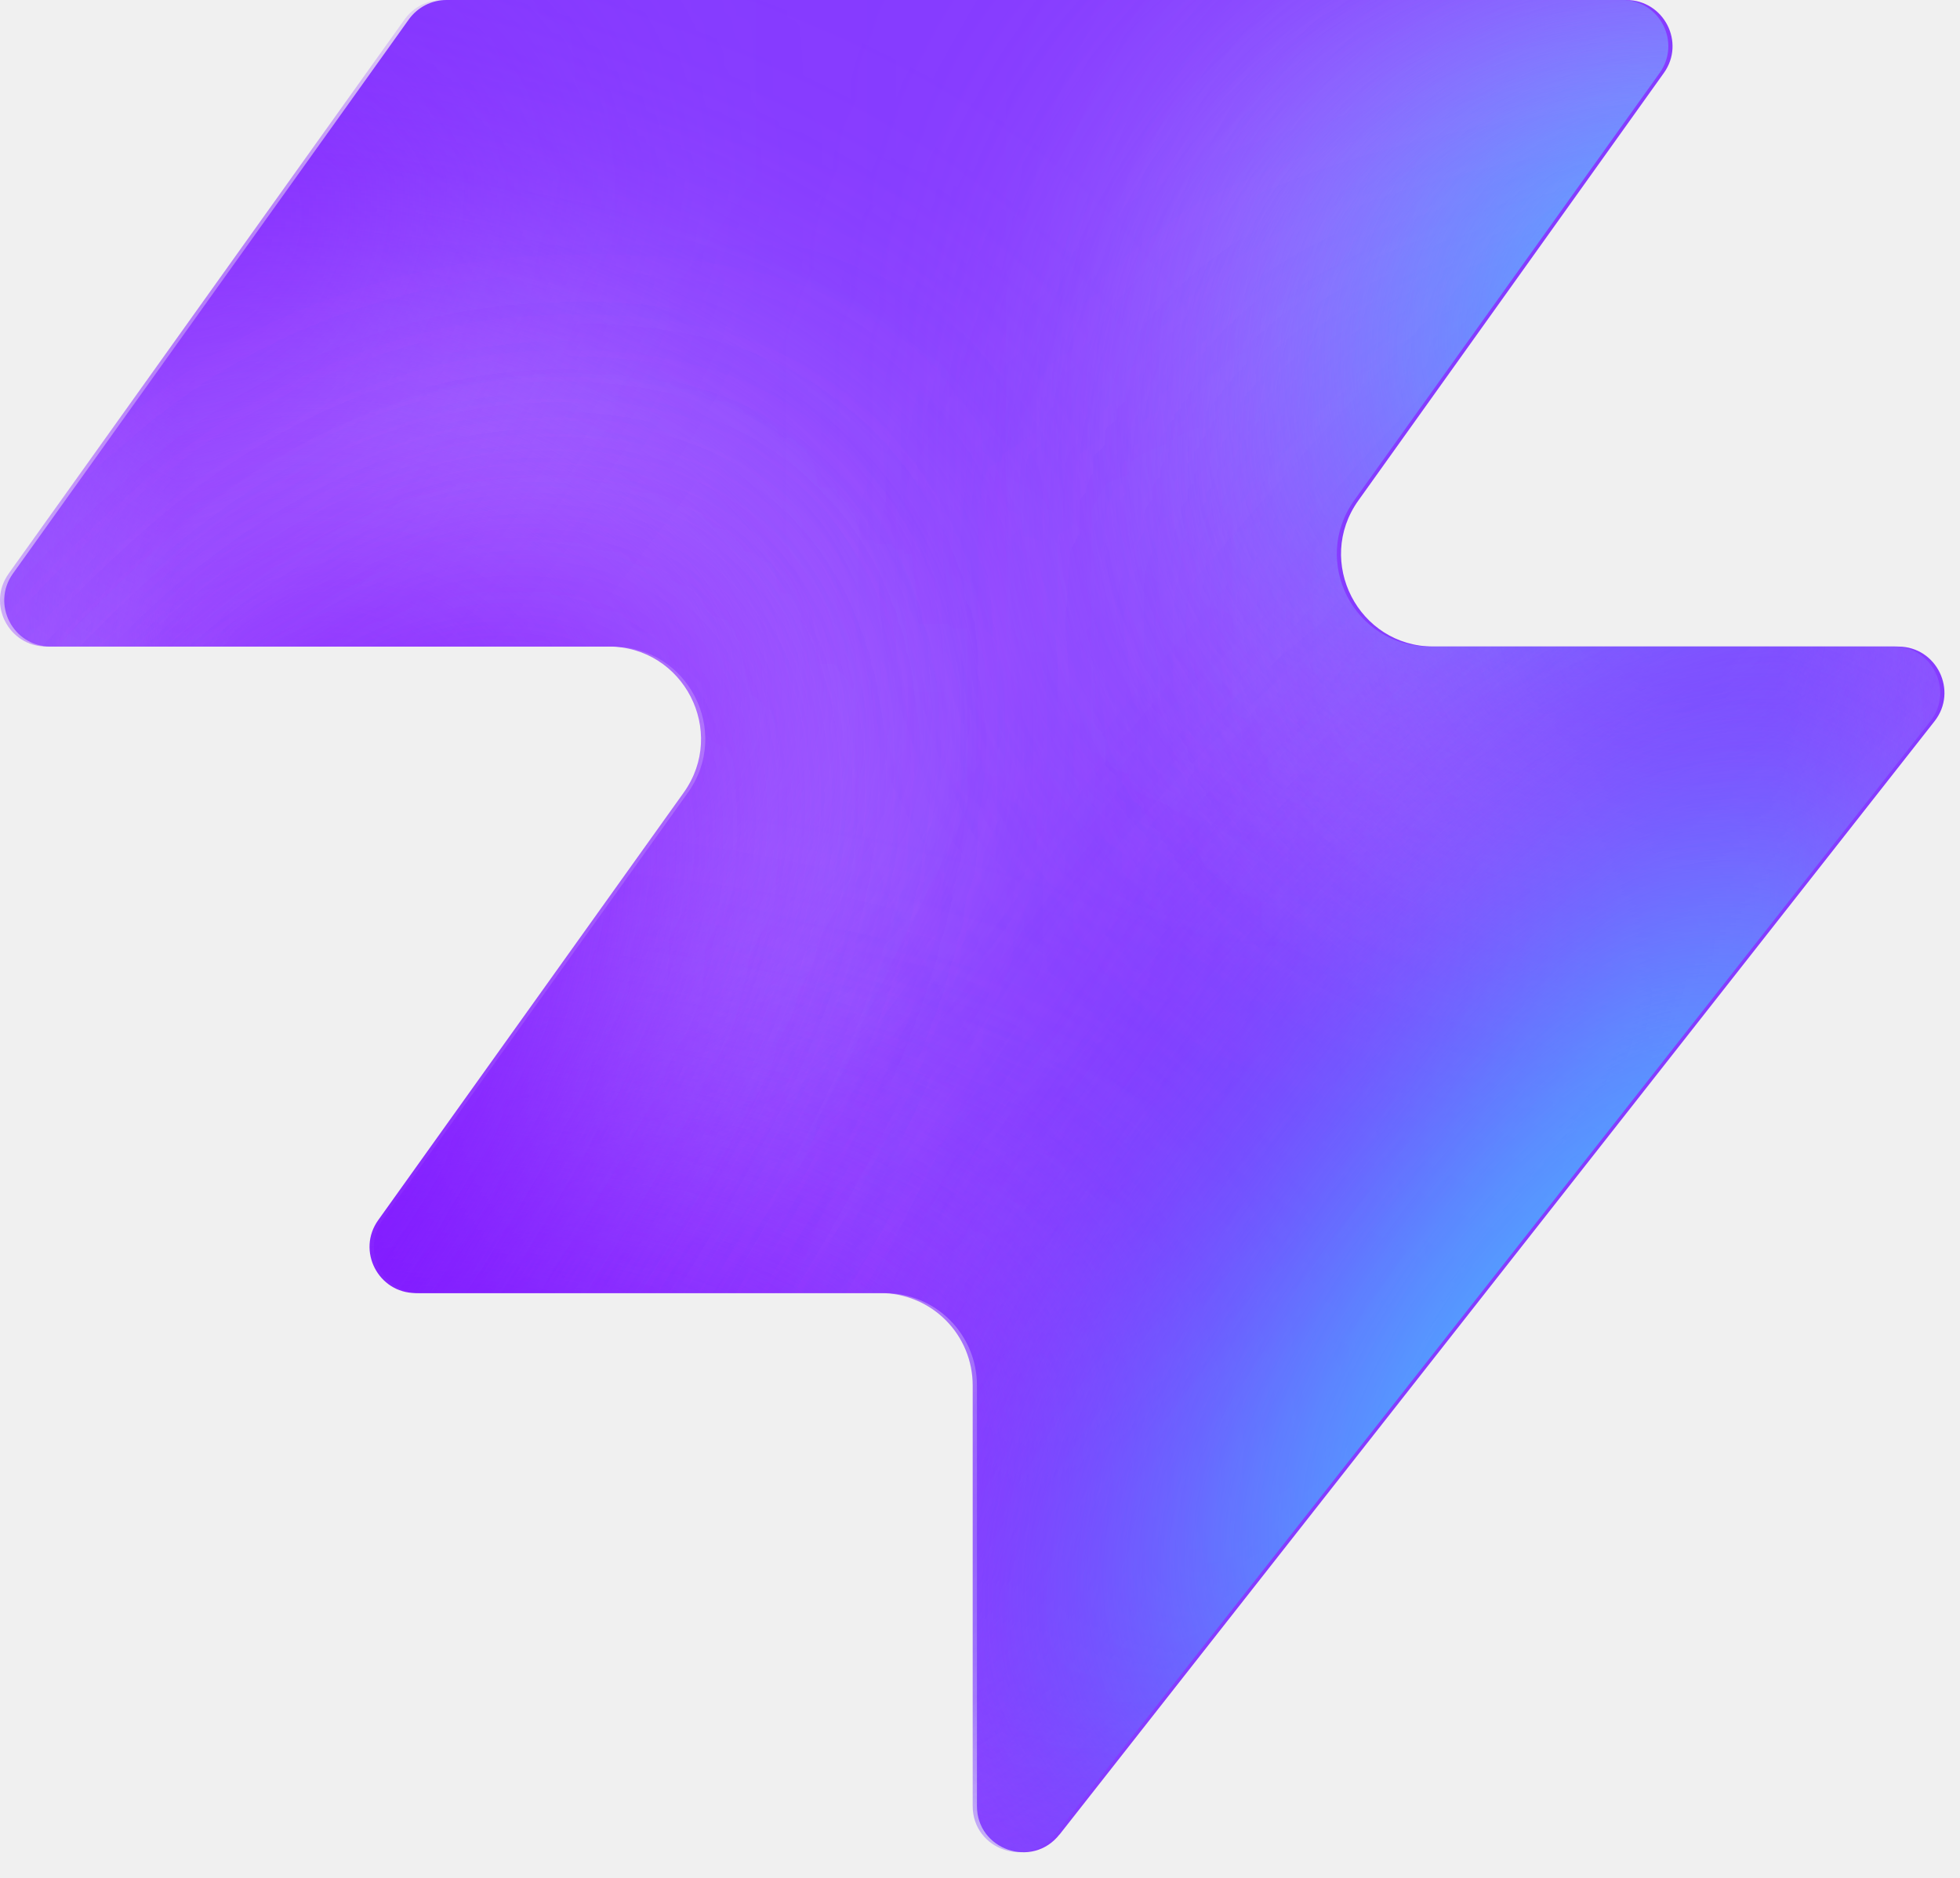
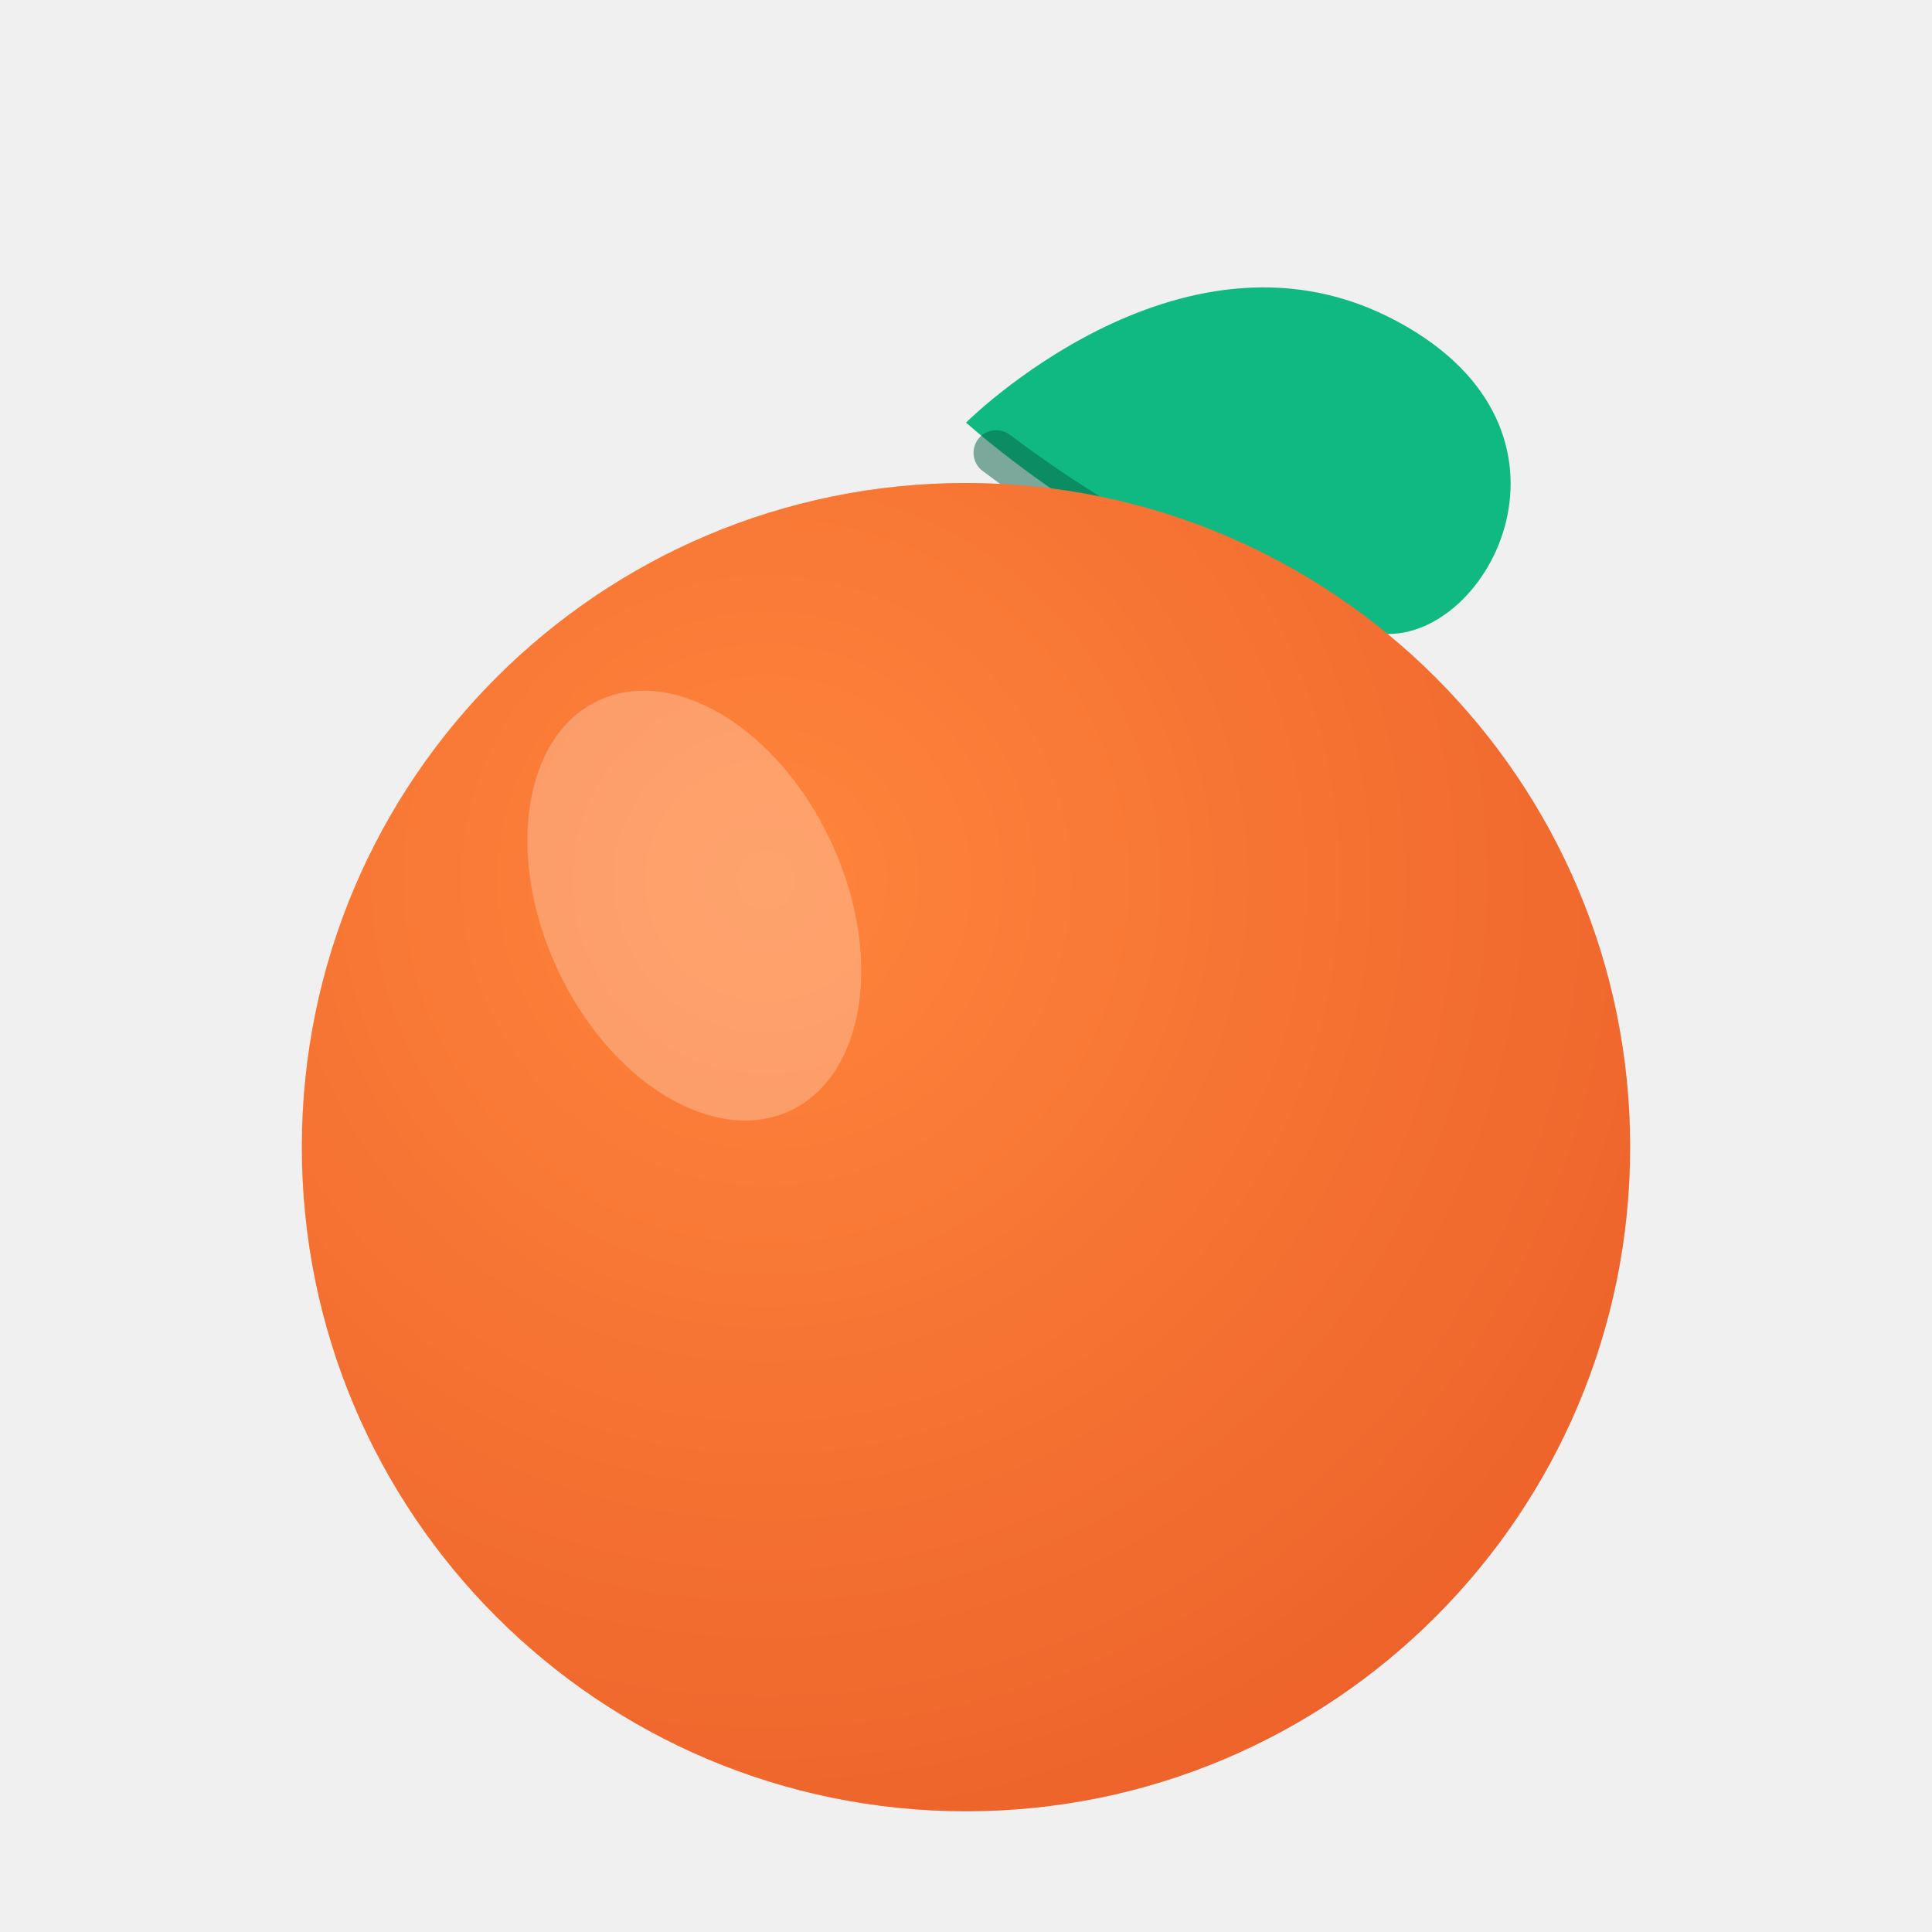
- <svg xmlns="http://www.w3.org/2000/svg" width="48" height="46" fill="none" viewBox="0 0 48 46">
-   <path fill="#863bff" d="M25.946 44.938c-.664.845-2.021.375-2.021-.698V33.937a2.26 2.26 0 0 0-2.262-2.262H10.287c-.92 0-1.456-1.04-.92-1.788l7.48-10.471c1.07-1.497 0-3.578-1.842-3.578H1.237c-.92 0-1.456-1.04-.92-1.788L10.013.474c.214-.297.556-.474.92-.474h28.894c.92 0 1.456 1.04.92 1.788l-7.48 10.471c-1.07 1.498 0 3.579 1.842 3.579h11.377c.943 0 1.473 1.088.89 1.83L25.947 44.94z" style="fill:#863bff;fill:color(display-p3 .525 .23 1);fill-opacity:1" />
-   <mask id="a" width="48" height="46" x="0" y="0" maskUnits="userSpaceOnUse" style="mask-type:alpha">
-     <path fill="#000" d="M25.842 44.938c-.664.844-2.021.375-2.021-.698V33.937a2.26 2.26 0 0 0-2.262-2.262H10.183c-.92 0-1.456-1.04-.92-1.788l7.48-10.471c1.07-1.498 0-3.579-1.842-3.579H1.133c-.92 0-1.456-1.04-.92-1.787L9.91.473c.214-.297.556-.474.92-.474h28.894c.92 0 1.456 1.04.92 1.788l-7.48 10.471c-1.07 1.498 0 3.578 1.842 3.578h11.377c.943 0 1.473 1.088.89 1.832L25.843 44.94z" style="fill:#000;fill-opacity:1" />
-   </mask>
-   <g mask="url(#a)">
-     <g filter="url(#b)">
-       <ellipse cx="5.508" cy="14.704" fill="#ede6ff" rx="5.508" ry="14.704" style="fill:#ede6ff;fill:color(display-p3 .927 .903 1);fill-opacity:1" transform="matrix(.00324 1 1 -.00324 -4.47 31.516)" />
-     </g>
-     <g filter="url(#c)">
-       <ellipse cx="10.399" cy="29.851" fill="#ede6ff" rx="10.399" ry="29.851" style="fill:#ede6ff;fill:color(display-p3 .927 .903 1);fill-opacity:1" transform="matrix(.00324 1 1 -.00324 -39.328 7.883)" />
-     </g>
-     <g filter="url(#d)">
-       <ellipse cx="5.508" cy="30.487" fill="#7e14ff" rx="5.508" ry="30.487" style="fill:#7e14ff;fill:color(display-p3 .492 .077 1);fill-opacity:1" transform="rotate(89.814 -25.913 -14.639)scale(1 -1)" />
-     </g>
-     <g filter="url(#e)">
-       <ellipse cx="5.508" cy="30.599" fill="#7e14ff" rx="5.508" ry="30.599" style="fill:#7e14ff;fill:color(display-p3 .492 .077 1);fill-opacity:1" transform="rotate(89.814 -32.644 -3.334)scale(1 -1)" />
-     </g>
-     <g filter="url(#f)">
-       <ellipse cx="5.508" cy="30.599" fill="#7e14ff" rx="5.508" ry="30.599" style="fill:#7e14ff;fill:color(display-p3 .492 .077 1);fill-opacity:1" transform="matrix(.00324 1 1 -.00324 -34.34 30.47)" />
-     </g>
-     <g filter="url(#g)">
-       <ellipse cx="14.072" cy="22.078" fill="#ede6ff" rx="14.072" ry="22.078" style="fill:#ede6ff;fill:color(display-p3 .927 .903 1);fill-opacity:1" transform="rotate(93.35 24.506 48.493)scale(-1 1)" />
-     </g>
-     <g filter="url(#h)">
-       <ellipse cx="3.47" cy="21.501" fill="#7e14ff" rx="3.47" ry="21.501" style="fill:#7e14ff;fill:color(display-p3 .492 .077 1);fill-opacity:1" transform="rotate(89.009 28.708 47.59)scale(-1 1)" />
-     </g>
-     <g filter="url(#i)">
-       <ellipse cx="3.47" cy="21.501" fill="#7e14ff" rx="3.47" ry="21.501" style="fill:#7e14ff;fill:color(display-p3 .492 .077 1);fill-opacity:1" transform="rotate(89.009 28.708 47.59)scale(-1 1)" />
-     </g>
-     <g filter="url(#j)">
-       <ellipse cx=".387" cy="8.972" fill="#7e14ff" rx="4.407" ry="29.108" style="fill:#7e14ff;fill:color(display-p3 .492 .077 1);fill-opacity:1" transform="rotate(39.51 .387 8.972)" />
-     </g>
-     <g filter="url(#k)">
-       <ellipse cx="47.523" cy="-6.092" fill="#7e14ff" rx="4.407" ry="29.108" style="fill:#7e14ff;fill:color(display-p3 .492 .077 1);fill-opacity:1" transform="rotate(37.892 47.523 -6.092)" />
-     </g>
-     <g filter="url(#l)">
-       <ellipse cx="41.412" cy="6.333" fill="#47bfff" rx="5.971" ry="9.665" style="fill:#47bfff;fill:color(display-p3 .28 .748 1);fill-opacity:1" transform="rotate(37.892 41.412 6.333)" />
-     </g>
-     <g filter="url(#m)">
-       <ellipse cx="-1.879" cy="38.332" fill="#7e14ff" rx="4.407" ry="29.108" style="fill:#7e14ff;fill:color(display-p3 .492 .077 1);fill-opacity:1" transform="rotate(37.892 -1.88 38.332)" />
-     </g>
-     <g filter="url(#n)">
-       <ellipse cx="-1.879" cy="38.332" fill="#7e14ff" rx="4.407" ry="29.108" style="fill:#7e14ff;fill:color(display-p3 .492 .077 1);fill-opacity:1" transform="rotate(37.892 -1.88 38.332)" />
-     </g>
-     <g filter="url(#o)">
-       <ellipse cx="35.651" cy="29.907" fill="#7e14ff" rx="4.407" ry="29.108" style="fill:#7e14ff;fill:color(display-p3 .492 .077 1);fill-opacity:1" transform="rotate(37.892 35.651 29.907)" />
-     </g>
-     <g filter="url(#p)">
-       <ellipse cx="38.418" cy="32.4" fill="#47bfff" rx="5.971" ry="15.297" style="fill:#47bfff;fill:color(display-p3 .28 .748 1);fill-opacity:1" transform="rotate(37.892 38.418 32.4)" />
-     </g>
-   </g>
+ <svg xmlns="http://www.w3.org/2000/svg" viewBox="0 0 64 64" width="64" height="64" fill="none">
+   <path d="M32 14c0 0 7-7 14-3.5s3.5 10.5 0 10.5-10-3.5-14-7z" fill="#10B981" />
+   <path d="M33 15c2 1.5 5 3.5 8 4.5" stroke="#065F46" stroke-width="1.5" stroke-linecap="round" opacity="0.5" />
+   <circle cx="32" cy="38" r="22" fill="#FF6B35" />
+   <circle cx="32" cy="38" r="22" fill="url(#orangeShade)" opacity="0.35" />
+   <ellipse cx="23" cy="30" rx="5" ry="7.5" fill="#FFFFFF" opacity="0.25" transform="rotate(-25 23 30)" />
  <defs>
-     <filter id="b" width="60.045" height="41.654" x="-19.77" y="16.149" color-interpolation-filters="sRGB" filterUnits="userSpaceOnUse">
-       <feFlood flood-opacity="0" result="BackgroundImageFix" />
-       <feBlend in="SourceGraphic" in2="BackgroundImageFix" result="shape" />
-       <feGaussianBlur result="effect1_foregroundBlur_2002_17158" stdDeviation="7.659" />
-     </filter>
-     <filter id="c" width="90.34" height="51.437" x="-54.613" y="-7.533" color-interpolation-filters="sRGB" filterUnits="userSpaceOnUse">
-       <feFlood flood-opacity="0" result="BackgroundImageFix" />
-       <feBlend in="SourceGraphic" in2="BackgroundImageFix" result="shape" />
-       <feGaussianBlur result="effect1_foregroundBlur_2002_17158" stdDeviation="7.659" />
-     </filter>
-     <filter id="d" width="79.355" height="29.4" x="-49.64" y="2.03" color-interpolation-filters="sRGB" filterUnits="userSpaceOnUse">
-       <feFlood flood-opacity="0" result="BackgroundImageFix" />
-       <feBlend in="SourceGraphic" in2="BackgroundImageFix" result="shape" />
-       <feGaussianBlur result="effect1_foregroundBlur_2002_17158" stdDeviation="4.596" />
-     </filter>
-     <filter id="e" width="79.579" height="29.4" x="-45.045" y="20.029" color-interpolation-filters="sRGB" filterUnits="userSpaceOnUse">
-       <feFlood flood-opacity="0" result="BackgroundImageFix" />
-       <feBlend in="SourceGraphic" in2="BackgroundImageFix" result="shape" />
-       <feGaussianBlur result="effect1_foregroundBlur_2002_17158" stdDeviation="4.596" />
-     </filter>
-     <filter id="f" width="79.579" height="29.4" x="-43.513" y="21.178" color-interpolation-filters="sRGB" filterUnits="userSpaceOnUse">
-       <feFlood flood-opacity="0" result="BackgroundImageFix" />
-       <feBlend in="SourceGraphic" in2="BackgroundImageFix" result="shape" />
-       <feGaussianBlur result="effect1_foregroundBlur_2002_17158" stdDeviation="4.596" />
-     </filter>
-     <filter id="g" width="74.749" height="58.852" x="15.756" y="-17.901" color-interpolation-filters="sRGB" filterUnits="userSpaceOnUse">
-       <feFlood flood-opacity="0" result="BackgroundImageFix" />
-       <feBlend in="SourceGraphic" in2="BackgroundImageFix" result="shape" />
-       <feGaussianBlur result="effect1_foregroundBlur_2002_17158" stdDeviation="7.659" />
-     </filter>
-     <filter id="h" width="61.377" height="25.362" x="23.548" y="2.284" color-interpolation-filters="sRGB" filterUnits="userSpaceOnUse">
-       <feFlood flood-opacity="0" result="BackgroundImageFix" />
-       <feBlend in="SourceGraphic" in2="BackgroundImageFix" result="shape" />
-       <feGaussianBlur result="effect1_foregroundBlur_2002_17158" stdDeviation="4.596" />
-     </filter>
-     <filter id="i" width="61.377" height="25.362" x="23.548" y="2.284" color-interpolation-filters="sRGB" filterUnits="userSpaceOnUse">
-       <feFlood flood-opacity="0" result="BackgroundImageFix" />
-       <feBlend in="SourceGraphic" in2="BackgroundImageFix" result="shape" />
-       <feGaussianBlur result="effect1_foregroundBlur_2002_17158" stdDeviation="4.596" />
-     </filter>
-     <filter id="j" width="56.045" height="63.649" x="-27.636" y="-22.853" color-interpolation-filters="sRGB" filterUnits="userSpaceOnUse">
-       <feFlood flood-opacity="0" result="BackgroundImageFix" />
-       <feBlend in="SourceGraphic" in2="BackgroundImageFix" result="shape" />
-       <feGaussianBlur result="effect1_foregroundBlur_2002_17158" stdDeviation="4.596" />
-     </filter>
-     <filter id="k" width="54.814" height="64.646" x="20.116" y="-38.415" color-interpolation-filters="sRGB" filterUnits="userSpaceOnUse">
-       <feFlood flood-opacity="0" result="BackgroundImageFix" />
-       <feBlend in="SourceGraphic" in2="BackgroundImageFix" result="shape" />
-       <feGaussianBlur result="effect1_foregroundBlur_2002_17158" stdDeviation="4.596" />
-     </filter>
-     <filter id="l" width="33.541" height="35.313" x="24.641" y="-11.323" color-interpolation-filters="sRGB" filterUnits="userSpaceOnUse">
-       <feFlood flood-opacity="0" result="BackgroundImageFix" />
-       <feBlend in="SourceGraphic" in2="BackgroundImageFix" result="shape" />
-       <feGaussianBlur result="effect1_foregroundBlur_2002_17158" stdDeviation="4.596" />
-     </filter>
-     <filter id="m" width="54.814" height="64.646" x="-29.286" y="6.009" color-interpolation-filters="sRGB" filterUnits="userSpaceOnUse">
-       <feFlood flood-opacity="0" result="BackgroundImageFix" />
-       <feBlend in="SourceGraphic" in2="BackgroundImageFix" result="shape" />
-       <feGaussianBlur result="effect1_foregroundBlur_2002_17158" stdDeviation="4.596" />
-     </filter>
-     <filter id="n" width="54.814" height="64.646" x="-29.286" y="6.009" color-interpolation-filters="sRGB" filterUnits="userSpaceOnUse">
-       <feFlood flood-opacity="0" result="BackgroundImageFix" />
-       <feBlend in="SourceGraphic" in2="BackgroundImageFix" result="shape" />
-       <feGaussianBlur result="effect1_foregroundBlur_2002_17158" stdDeviation="4.596" />
-     </filter>
-     <filter id="o" width="54.814" height="64.646" x="8.244" y="-2.416" color-interpolation-filters="sRGB" filterUnits="userSpaceOnUse">
-       <feFlood flood-opacity="0" result="BackgroundImageFix" />
-       <feBlend in="SourceGraphic" in2="BackgroundImageFix" result="shape" />
-       <feGaussianBlur result="effect1_foregroundBlur_2002_17158" stdDeviation="4.596" />
-     </filter>
-     <filter id="p" width="39.409" height="43.623" x="18.713" y="10.588" color-interpolation-filters="sRGB" filterUnits="userSpaceOnUse">
-       <feFlood flood-opacity="0" result="BackgroundImageFix" />
-       <feBlend in="SourceGraphic" in2="BackgroundImageFix" result="shape" />
-       <feGaussianBlur result="effect1_foregroundBlur_2002_17158" stdDeviation="4.596" />
-     </filter>
+     <radialGradient id="orangeShade" cx="0.35" cy="0.3" r="0.9">
+       <stop offset="0%" stop-color="#FFB347" />
+       <stop offset="100%" stop-color="#C2410C" />
+     </radialGradient>
  </defs>
</svg>
